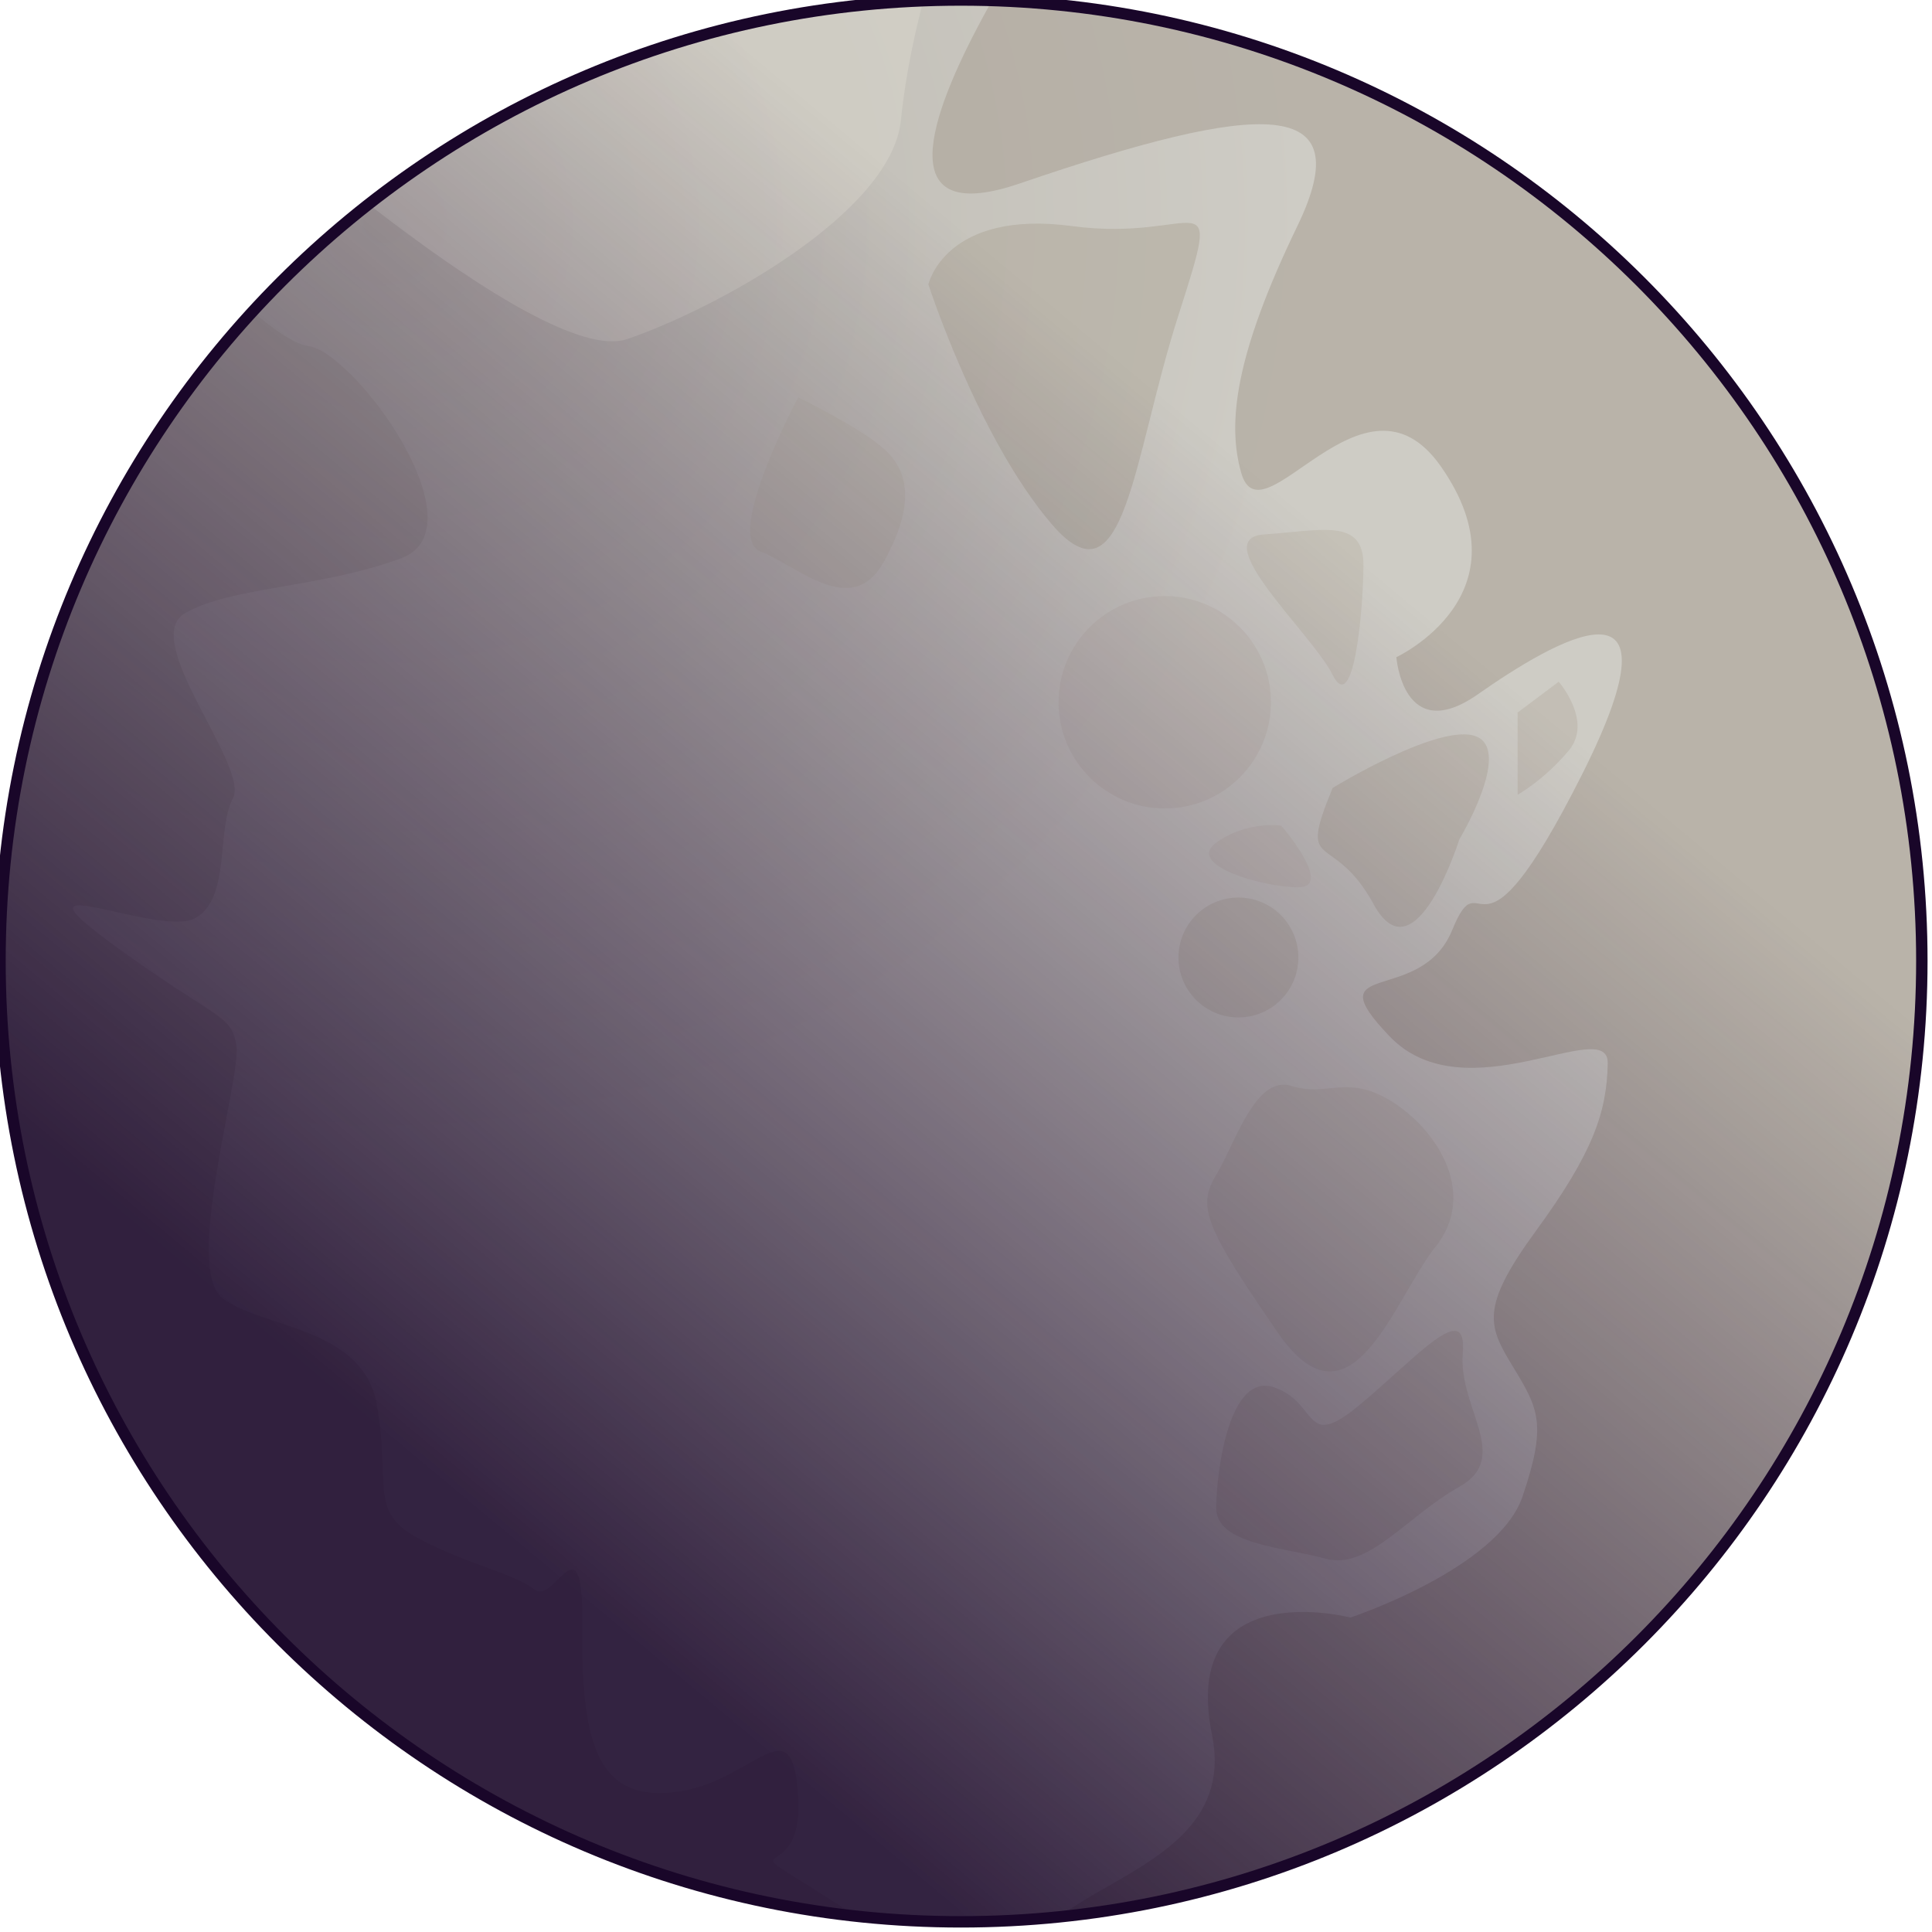
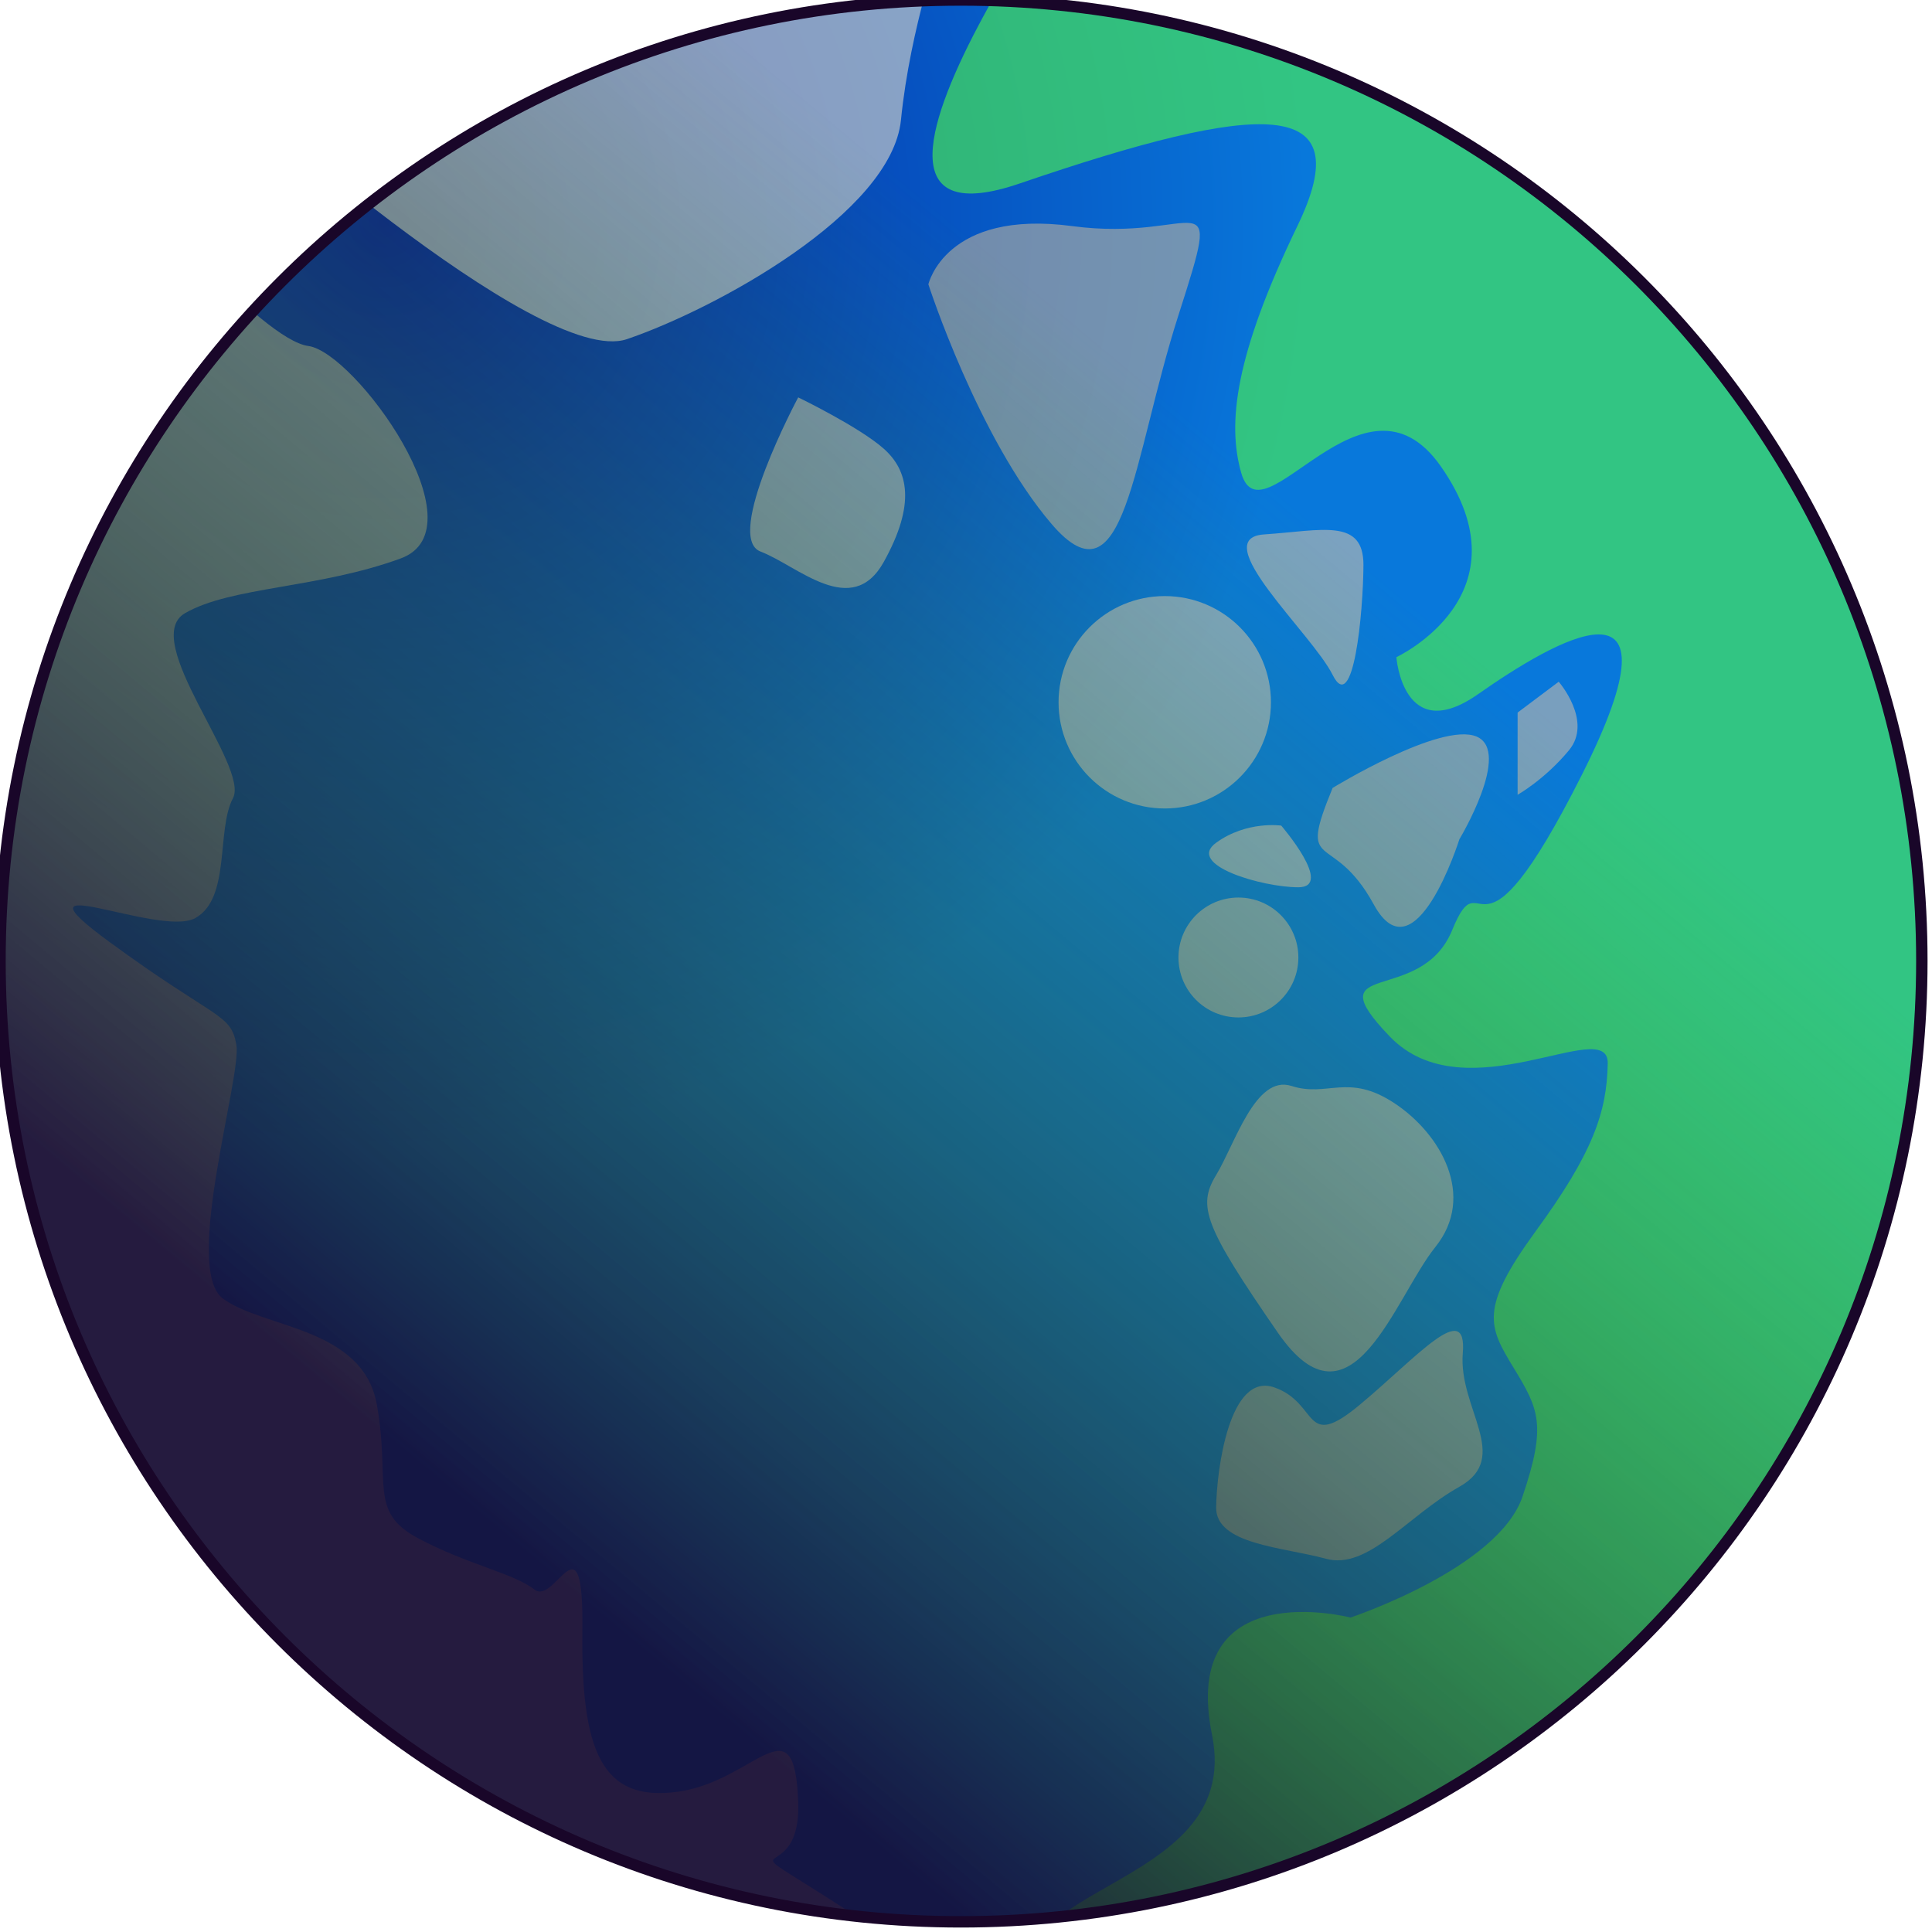
<svg xmlns="http://www.w3.org/2000/svg" width="100%" height="100%" viewBox="0 0 127 127" version="1.1" xml:space="preserve" style="fill-rule:evenodd;clip-rule:evenodd;stroke-linejoin:round;stroke-miterlimit:1.414;">
  <circle id="Moon" cx="63.166" cy="63.166" r="63.166" style="fill:url(#_Radial1);" />
  <clipPath id="_clip2">
    <circle cx="63.166" cy="63.166" r="63.166" />
  </clipPath>
  <g clip-path="url(#_clip2)">
-     <path d="M73.589,-12.792c0,0 -22.545,30.315 -6.566,24.855c15.98,-5.461 22.391,-5.748 18.262,2.792c-4.129,8.539 -4.612,12.994 -3.696,16.22c1.355,4.779 8.032,-7.697 13.124,-0.418c5.905,8.441 -2.923,12.542 -2.923,12.542c0,0 0.441,5.886 5.368,2.434c4.927,-3.453 13.921,-8.791 6.826,5.3c-7.095,14.091 -6.457,5.139 -8.523,10.202c-2.066,5.063 -9.097,1.795 -4.111,6.994c4.986,5.2 14.39,-1.458 14.334,1.767c-0.056,3.225 -0.984,5.902 -4.722,11.019c-3.739,5.116 -3.117,6.281 -1.469,8.989c1.647,2.708 2.197,3.731 0.591,8.468c-1.607,4.737 -11.308,7.957 -11.308,7.957c0,0 -11.253,-2.918 -9.103,7.72c2.151,10.637 -16.101,9.598 -11.482,18.071c4.619,8.474 17.828,22.154 19.919,24.139c2.092,1.985 0.567,29.499 13.602,19.507c13.035,-9.991 12.931,-21.876 17.256,-11.013c4.325,10.863 2.812,16.62 1.933,20.489c-0.879,3.87 -12.457,7.457 0.546,10.819c13.002,3.362 6.846,14.368 22.855,-0.463c16.009,-14.831 24.035,-20.778 22.832,-2.599c-1.204,18.178 -4.187,26.212 -5.439,30.183c-1.252,3.972 0.334,6.615 9.487,1.393c9.152,-5.223 20.886,-18.198 21.925,-20.394c1.04,-2.196 -0.98,-11.977 5.45,-9.602c6.431,2.374 17.377,-10.219 12.246,12.685c-5.132,22.904 -11.644,25.635 -3.104,28.805c8.54,3.171 11.549,-12.327 16.888,-18.7c5.337,-6.374 15.473,-16.909 15.539,-24.811c0.066,-7.902 3.739,-15.356 -4.927,-20.741c-8.666,-5.385 -17.51,-4.798 -26.968,-4.406c-9.457,0.392 -21.358,-11.593 -23.57,-19.398c-2.212,-7.806 -2.613,-55.936 -3.961,-62.77c-1.349,-6.834 -5.517,-25.174 -14.668,-32.386c-9.151,-7.211 -7.57,-7.739 -18.532,-14.468c-10.962,-6.729 -7.971,-5.385 -15.928,-10.793c-7.956,-5.409 -8.4,-2.211 -13.486,-15.45c-5.086,-13.238 -0.875,-14.221 -6.794,-15.664c-5.919,-1.443 -10.429,-2.153 -14.272,-2.693c-3.844,-0.54 -18.63,-3.856 -18.63,-3.856l-4.801,-2.725Z" style="fill:#aca599;fill-opacity:0.627;fill-rule:nonzero;" />
+     <path d="M73.589,-12.792c0,0 -22.545,30.315 -6.566,24.855c15.98,-5.461 22.391,-5.748 18.262,2.792c-4.129,8.539 -4.612,12.994 -3.696,16.22c1.355,4.779 8.032,-7.697 13.124,-0.418c5.905,8.441 -2.923,12.542 -2.923,12.542c0,0 0.441,5.886 5.368,2.434c4.927,-3.453 13.921,-8.791 6.826,5.3c-7.095,14.091 -6.457,5.139 -8.523,10.202c-2.066,5.063 -9.097,1.795 -4.111,6.994c4.986,5.2 14.39,-1.458 14.334,1.767c-0.056,3.225 -0.984,5.902 -4.722,11.019c-3.739,5.116 -3.117,6.281 -1.469,8.989c1.647,2.708 2.197,3.731 0.591,8.468c-1.607,4.737 -11.308,7.957 -11.308,7.957c0,0 -11.253,-2.918 -9.103,7.72c2.151,10.637 -16.101,9.598 -11.482,18.071c4.619,8.474 17.828,22.154 19.919,24.139c2.092,1.985 0.567,29.499 13.602,19.507c13.035,-9.991 12.931,-21.876 17.256,-11.013c4.325,10.863 2.812,16.62 1.933,20.489c-0.879,3.87 -12.457,7.457 0.546,10.819c13.002,3.362 6.846,14.368 22.855,-0.463c16.009,-14.831 24.035,-20.778 22.832,-2.599c-1.204,18.178 -4.187,26.212 -5.439,30.183c-1.252,3.972 0.334,6.615 9.487,1.393c9.152,-5.223 20.886,-18.198 21.925,-20.394c1.04,-2.196 -0.98,-11.977 5.45,-9.602c6.431,2.374 17.377,-10.219 12.246,12.685c-5.132,22.904 -11.644,25.635 -3.104,28.805c8.54,3.171 11.549,-12.327 16.888,-18.7c5.337,-6.374 15.473,-16.909 15.539,-24.811c0.066,-7.902 3.739,-15.356 -4.927,-20.741c-8.666,-5.385 -17.51,-4.798 -26.968,-4.406c-9.457,0.392 -21.358,-11.593 -23.57,-19.398c-2.212,-7.806 -2.613,-55.936 -3.961,-62.77c-1.349,-6.834 -5.517,-25.174 -14.668,-32.386c-9.151,-7.211 -7.57,-7.739 -18.532,-14.468c-10.962,-6.729 -7.971,-5.385 -15.928,-10.793c-7.956,-5.409 -8.4,-2.211 -13.486,-15.45c-5.086,-13.238 -0.875,-14.221 -6.794,-15.664c-5.919,-1.443 -10.429,-2.153 -14.272,-2.693c-3.844,-0.54 -18.63,-3.856 -18.63,-3.856l-4.801,-2.725Z" style="fill: #4cf34e;fill-opacity:0.627;fill-rule:nonzero;" />
    <path d="M8.782,12.386c0,0 8.425,9.957 11.485,10.358c3.06,0.401 11.465,11.985 6.08,13.962c-5.384,1.978 -11.166,1.851 -14.187,3.603c-3.02,1.753 4.259,10.071 3.153,12.161c-1.106,2.09 -0.132,6.58 -2.477,7.881c-2.345,1.302 -12.631,-3.553 -5.63,1.577c7.001,5.13 7.975,4.665 8.332,6.756c0.358,2.09 -3.51,14.686 -0.901,16.664c2.61,1.977 9.214,1.851 10.134,6.981c0.921,5.13 -0.583,7.03 2.702,8.782c3.285,1.752 6.286,2.301 7.657,3.378c1.371,1.077 3.245,-5.13 3.153,2.702c-0.093,7.833 1.218,11.309 6.305,10.584c5.087,-0.725 7.637,-6.031 7.882,0.676c0.245,6.706 -6.663,0.5 6.08,9.008c12.743,8.508 12.253,12.322 12.836,15.988c0.583,3.667 -38.283,-9.233 -38.283,-9.233l-39.859,-34.904l-2.477,-58.775l18.015,-28.149Z" style="fill:#b3aea4;fill-opacity:0.627;fill-rule:nonzero;" />
    <circle cx="76.565" cy="46.164" r="6.981" style="fill:#c4beb6;fill-opacity:0.627;" />
    <circle cx="81.407" cy="62.941" r="3.941" style="fill:#bdb7ad;fill-opacity:0.627;" />
    <path d="M61.027,18.691c0,0 1.117,-4.942 9.458,-3.828c8.341,1.114 10.012,-3.591 6.981,5.855c-3.031,9.446 -3.499,19.378 -8.332,13.736c-4.833,-5.641 -8.107,-15.763 -8.107,-15.763Z" style="fill:#b2ac9f;fill-opacity:0.627;fill-rule:nonzero;" />
    <path d="M83.096,35.13c3.812,-0.257 6.547,-1.094 6.53,2.027c-0.016,3.121 -0.659,9.94 -2.026,7.206c-1.368,-2.734 -8.316,-8.976 -4.504,-9.233Z" style="fill:#bfbab0;fill-opacity:0.627;fill-rule:nonzero;" />
    <path d="M87.6,51.794c0,0 7.109,-4.359 9.458,-3.378c2.348,0.982 -1.126,6.756 -1.126,6.756c0,0 -2.912,9.265 -5.63,4.279c-2.719,-4.986 -5.067,-1.914 -2.702,-7.657Z" style="fill:#b9b3a8;fill-opacity:0.627;fill-rule:nonzero;" />
    <path d="M84.897,71.386c2.371,0.765 3.71,-0.878 6.756,1.126c3.046,2.004 5.399,6.103 2.702,9.458c-2.696,3.355 -5.523,12.634 -10.358,5.63c-4.836,-7.004 -5.299,-8.31 -4.054,-10.359c1.245,-2.05 2.584,-6.62 4.954,-5.855Z" style="fill:#c1bdb3;fill-opacity:0.627;fill-rule:nonzero;" />
    <path d="M79.943,99.084c0.036,-2.453 0.865,-8.919 3.828,-7.881c2.964,1.037 1.878,4.254 5.63,1.126c3.752,-3.129 7.058,-7.005 6.756,-3.378c-0.302,3.627 3.229,6.844 -0.225,8.782c-3.455,1.938 -6.004,5.493 -8.783,4.729c-2.779,-0.764 -7.242,-0.925 -7.206,-3.378Z" style="fill:#bab5ab;fill-opacity:0.627;fill-rule:nonzero;" />
    <path d="M79.943,55.397c2.021,-1.461 4.279,-1.126 4.279,-1.126c0,0 3.496,4.051 1.126,4.054c-2.371,0.002 -7.426,-1.466 -5.405,-2.928Z" style="fill:#c5c0b7;fill-opacity:0.627;fill-rule:nonzero;" />
    <path d="M99.76,46.84l2.702,-2.027c0,0 2.258,2.588 0.676,4.504c-1.583,1.916 -3.378,2.928 -3.378,2.928l0,-5.405Z" style="fill:#bcb6ac;fill-opacity:0.627;fill-rule:nonzero;" />
    <path d="M52.47,26.122c0,0 -4.922,9.202 -2.477,10.134c2.444,0.932 5.999,4.473 8.106,0.675c2.108,-3.797 1.609,-5.998 0,-7.431c-1.608,-1.433 -5.629,-3.378 -5.629,-3.378Z" style="fill:#c0bbb0;fill-opacity:0.627;fill-rule:nonzero;" />
    <path d="M14.637,5.405c0,0 20.778,18.859 26.573,16.889c5.795,-1.97 17.4,-8.277 18.015,-14.412c0.616,-6.136 2.703,-11.935 2.703,-11.935l-47.291,9.458Z" style="fill:#d6d3c9;fill-opacity:0.627;fill-rule:nonzero;" />
    <circle cx="63.166" cy="63.166" r="63.166" style="fill:url(#_Linear3);" />
  </g>
  <circle cx="63.166" cy="63.166" r="63.166" style="fill:none;stroke-width:0.75px;stroke:#190629;" />
  <defs>
    <radialGradient id="_Radial1" cx="0" cy="0" r="1" gradientUnits="userSpaceOnUse" gradientTransform="matrix(37.612,47.6233,-47.6233,37.612,25.3062,14.6498)">
-       <stop offset="0%" style="stop-color:#bab6ae;stop-opacity:1" />
-       <stop offset="100%" style="stop-color:#ceccc5;stop-opacity:1" />
+       <stop offset="0%" style="stop-color: #031c9b;stop-opacity:1;/* color: #031c9b; */" />
+       <stop offset="100%" style="stop-color: #0878db;stop-opacity:1;color: #0878db;" />
    </radialGradient>
    <linearGradient id="_Linear3" x1="0" y1="0" x2="1" y2="0" gradientUnits="userSpaceOnUse" gradientTransform="matrix(-53.8874,64.3076,-64.3076,-53.8874,85.6647,34.3909)">
-       <stop offset="0%" style="stop-color:#1a062b;stop-opacity:0" />
+       <stop offset="0%" style="stop-color:#469d06;stop-opacity:0" />
      <stop offset="100%" style="stop-color:#170428;stop-opacity:0.843" />
      <stop offset="100%" style="stop-color:#170428;stop-opacity:0.843" />
    </linearGradient>
  </defs>
</svg>
